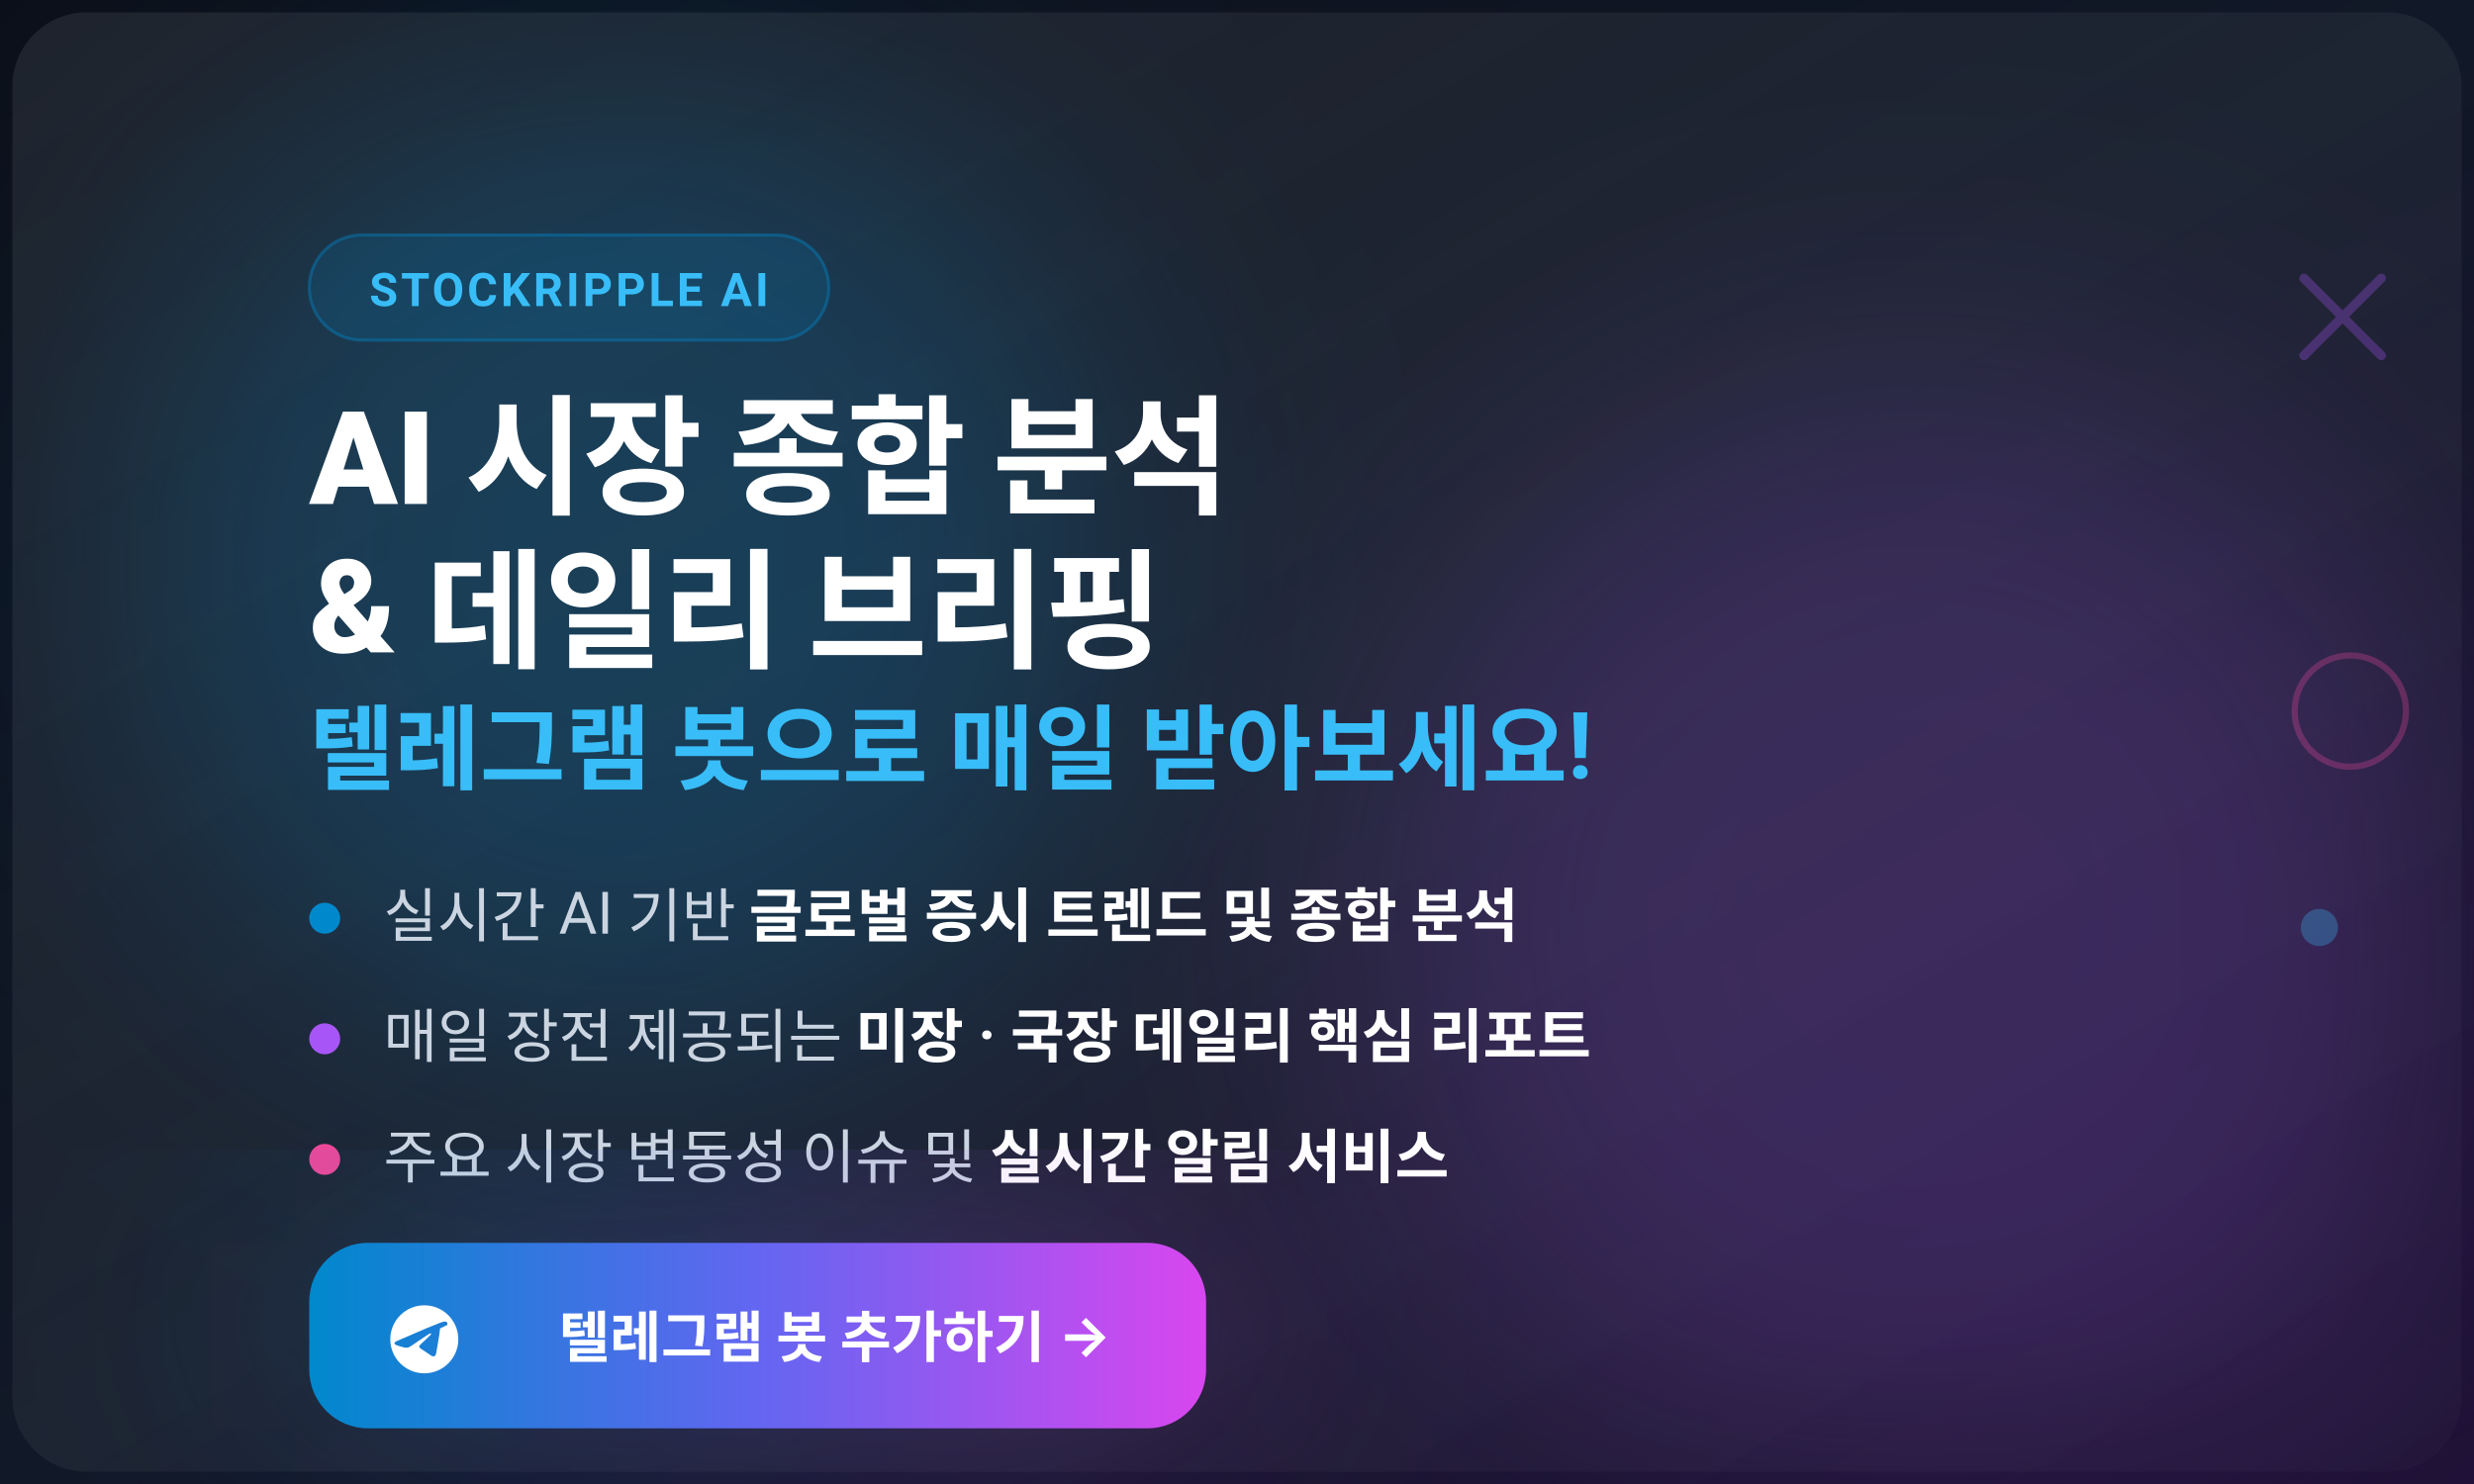
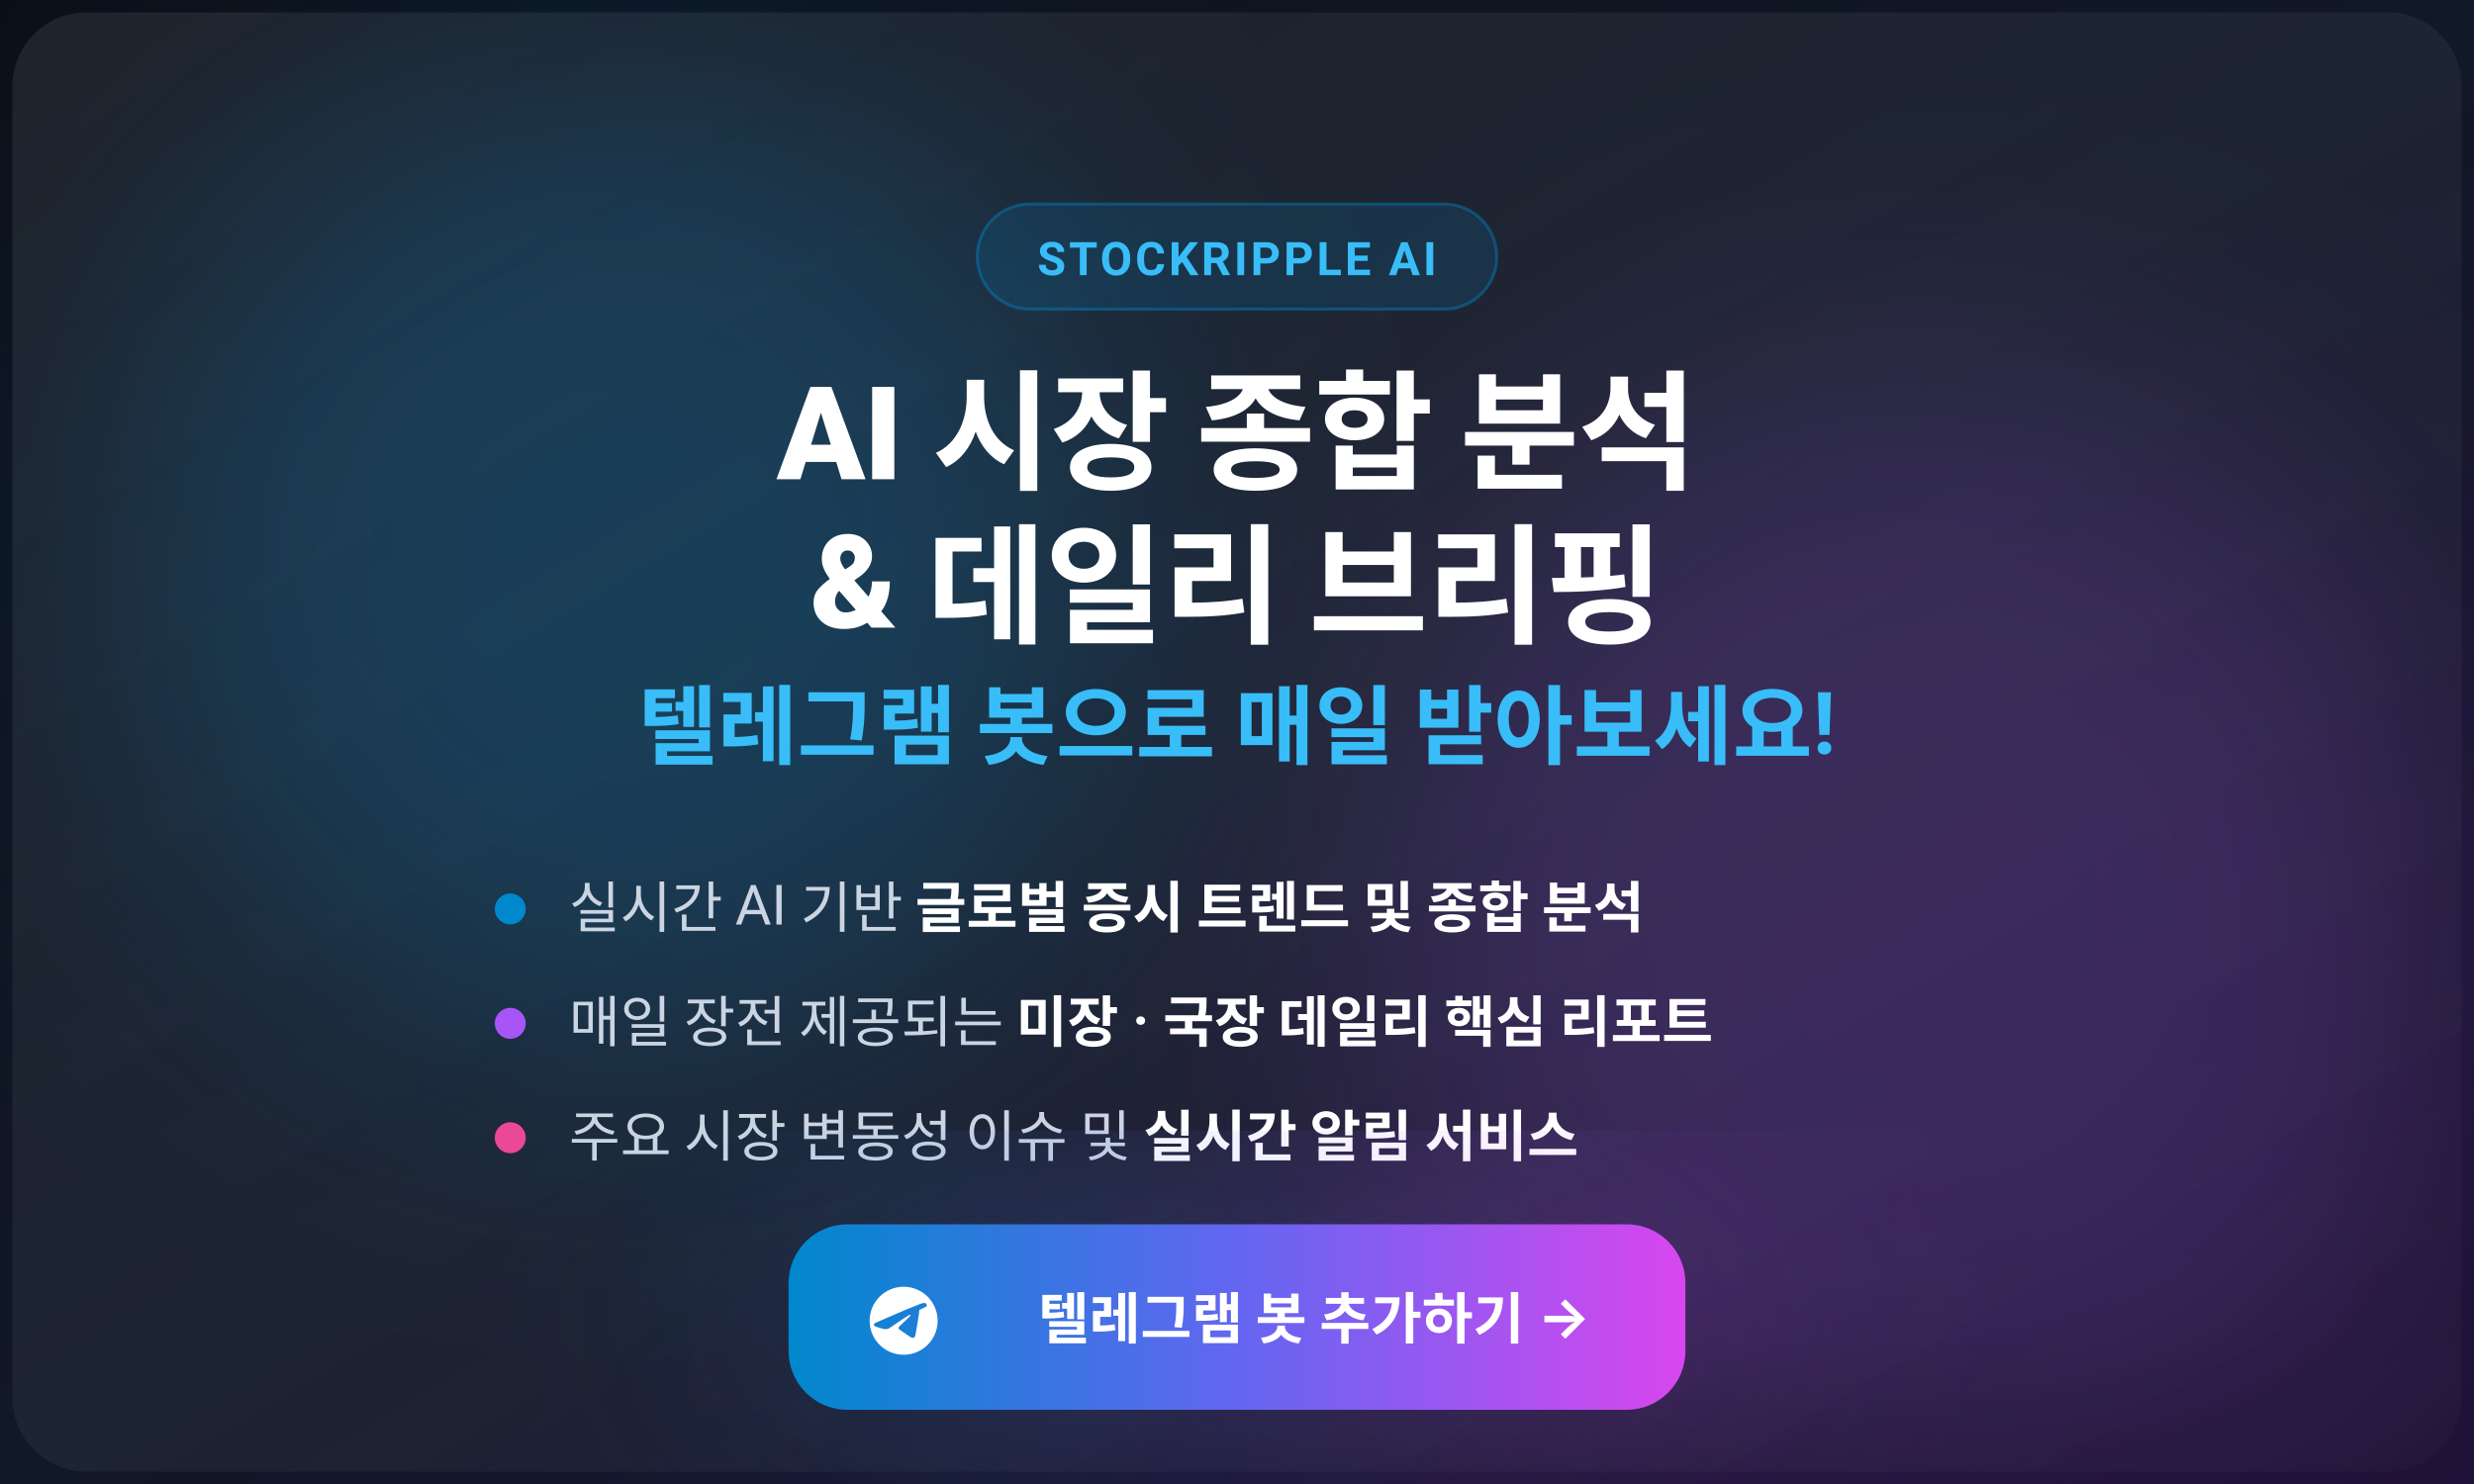
<svg xmlns="http://www.w3.org/2000/svg" viewBox="0 0 800 480" width="100%" height="100%">
  <defs>
    <linearGradient id="bg-grad" x1="0%" y1="0%" x2="100%" y2="100%">
      <stop offset="0%" stop-color="#0b0f19" />
      <stop offset="50%" stop-color="#111827" />
      <stop offset="100%" stop-color="#1e1035" />
    </linearGradient>
    <linearGradient id="glass-card" x1="0%" y1="0%" x2="100%" y2="100%">
      <stop offset="0%" stop-color="#ffffff" stop-opacity="0.08" />
      <stop offset="100%" stop-color="#ffffff" stop-opacity="0.02" />
    </linearGradient>
    <linearGradient id="border-grad" x1="0%" y1="0%" x2="100%" y2="100%">
      <stop offset="0%" stop-color="#0088cc" stop-opacity="0.8" />
      <stop offset="50%" stop-color="#a855f7" stop-opacity="0.4" />
      <stop offset="100%" stop-color="#ec4899" stop-opacity="0.7" />
    </linearGradient>
    <linearGradient id="btn-grad" x1="0%" y1="0%" x2="100%" y2="0%">
      <stop offset="0%" stop-color="#0088cc" />
      <stop offset="50%" stop-color="#6366f1" />
      <stop offset="100%" stop-color="#d946ef" />
    </linearGradient>
    <filter id="orb-blur" x="-50%" y="-50%" width="200%" height="200%">
      <feGaussianBlur stdDeviation="50" />
    </filter>
  </defs>
  <rect width="800" height="480" fill="url(#bg-grad)" />
  <circle cx="200" cy="180" r="160" fill="#0088cc" opacity="0.25" filter="url(#orb-blur)" />
  <circle cx="620" cy="300" r="180" fill="#a855f7" opacity="0.2" filter="url(#orb-blur)" />
  <g>
    <rect x="4" y="4" width="792" height="472" rx="24" fill="url(#glass-card)" />
  </g>
-   <g transform="translate(100, 76)">
+   <g transform="translate(316, 66)">
    <rect width="168" height="34" rx="17" fill="#0088cc" fill-opacity="0.15" stroke="#0088cc" stroke-opacity="0.4" stroke-width="1" />
    <text x="84" y="23" fill="#38bdf8" font-family="-apple-system, BlinkMacSystemFont, 'Segoe UI', Roboto, sans-serif" font-size="15" font-weight="700" letter-spacing="1" text-anchor="middle">STOCKRIPPLE AI</text>
  </g>
-   <text x="100" y="163" fill="#ffffff" font-family="-apple-system, BlinkMacSystemFont, 'Segoe UI', Roboto, sans-serif" font-size="42" font-weight="800" letter-spacing="-0.5">
+   <text x="400" y="155" fill="#ffffff" font-family="-apple-system, BlinkMacSystemFont, 'Segoe UI', Roboto, sans-serif" font-size="42" font-weight="800" letter-spacing="-0.5" text-anchor="middle">
    AI 시장 종합 분석
  </text>
-   <text x="100" y="211" fill="#ffffff" font-family="-apple-system, BlinkMacSystemFont, 'Segoe UI', Roboto, sans-serif" font-size="42" font-weight="800" letter-spacing="-0.5">
+   <text x="400" y="203" fill="#ffffff" font-family="-apple-system, BlinkMacSystemFont, 'Segoe UI', Roboto, sans-serif" font-size="42" font-weight="800" letter-spacing="-0.5" text-anchor="middle">
    &amp; 데일리 브리핑
  </text>
-   <text x="100" y="253" fill="#38bdf8" font-family="-apple-system, BlinkMacSystemFont, 'Segoe UI', Roboto, sans-serif" font-size="30" font-weight="700">
+   <text x="400" y="245" fill="#38bdf8" font-family="-apple-system, BlinkMacSystemFont, 'Segoe UI', Roboto, sans-serif" font-size="28" font-weight="700" text-anchor="middle">
    텔레그램 봇으로 매일 받아보세요!
  </text>
-   <g transform="translate(100, 288)" font-family="-apple-system, BlinkMacSystemFont, 'Segoe UI', Roboto, sans-serif" font-size="19" fill="#cbd5e1">
+   <g transform="translate(160, 285)" font-family="-apple-system, BlinkMacSystemFont, 'Segoe UI', Roboto, sans-serif" font-size="18" fill="#cbd5e1">
    <circle cx="5" cy="9" r="5" fill="#0088cc" />
    <text x="24" y="15">실시간 AI 기반 <tspan fill="#ffffff" font-weight="600">글로벌 증시 트렌드 및 종합 분석</tspan>
    </text>
-     <circle cx="5" cy="48" r="5" fill="#a855f7" />
-     <text x="24" y="54">매일 장전 제공되는 <tspan fill="#ffffff" font-weight="600">미장 · 국장 데일리 핵심 리포트</tspan>
+     <circle cx="5" cy="46" r="5" fill="#a855f7" />
+     <text x="24" y="52">매일 장전 제공되는 <tspan fill="#ffffff" font-weight="600">미장 · 국장 데일리 핵심 리포트</tspan>
    </text>
-     <circle cx="5" cy="87" r="5" fill="#ec4899" />
-     <text x="24" y="93">주요 시장 변동성 이슈 및 <tspan fill="#ffffff" font-weight="600">실시간 알림 서비스</tspan>
+     <circle cx="5" cy="83" r="5" fill="#ec4899" />
+     <text x="24" y="89">주요 시장 변동성 이슈 및 <tspan fill="#ffffff" font-weight="600">실시간 알림 서비스</tspan>
    </text>
  </g>
-   <g transform="translate(100, 402)">
+   <g transform="translate(255, 396)">
    <rect width="290" height="60" rx="19" fill="url(#btn-grad)" opacity="0.4" filter="url(#orb-blur)" />
    <rect width="290" height="60" rx="19" fill="url(#btn-grad)" />
    <path transform="translate(24, 18) scale(1.1)" d="M12 2C6.48 2 2 6.48 2 12s4.48 10 10 10 10-4.48 10-10S17.52 2 12 2zm4.64 6.8c-.15 1.58-.8 5.42-1.13 7.19-.14.75-.42 1-.68 1.03-.58.05-1.02-.38-1.58-.75-.88-.58-1.38-.94-2.23-1.5-.99-.65-.35-1.01.22-1.59.15-.15 2.71-2.48 2.76-2.69.01-.03.01-.14-.07-.2-.08-.06-.19-.04-.27-.02-.12.02-1.96 1.25-5.54 3.69-.52.36-1 .53-1.42.52-.47-.01-1.37-.26-2.03-.48-.82-.27-1.47-.42-1.42-.88.03-.25.38-.51 1.07-.78 4.18-1.82 6.97-3.02 8.37-3.61 3.99-1.66 4.82-1.95 5.36-1.96.12 0 .38.03.55.17.14.12.18.28.2.45-.02.07-.02.21-.04.38z" fill="#ffffff" />
    <text x="170" y="37" fill="#ffffff" font-family="-apple-system, BlinkMacSystemFont, 'Segoe UI', Roboto, sans-serif" font-size="18" font-weight="700" text-anchor="middle">텔레그램 봇 추가하기  →</text>
  </g>
-   <g opacity="0.3">
-     <path d="M 745 90 L 770 115 M 770 90 L 745 115" stroke="#a855f7" stroke-width="3" stroke-linecap="round" />
-     <circle cx="760" cy="230" r="18" fill="none" stroke="#ec4899" stroke-width="2" />
-     <circle cx="750" cy="300" r="6" fill="#38bdf8" />
-   </g>
</svg>
